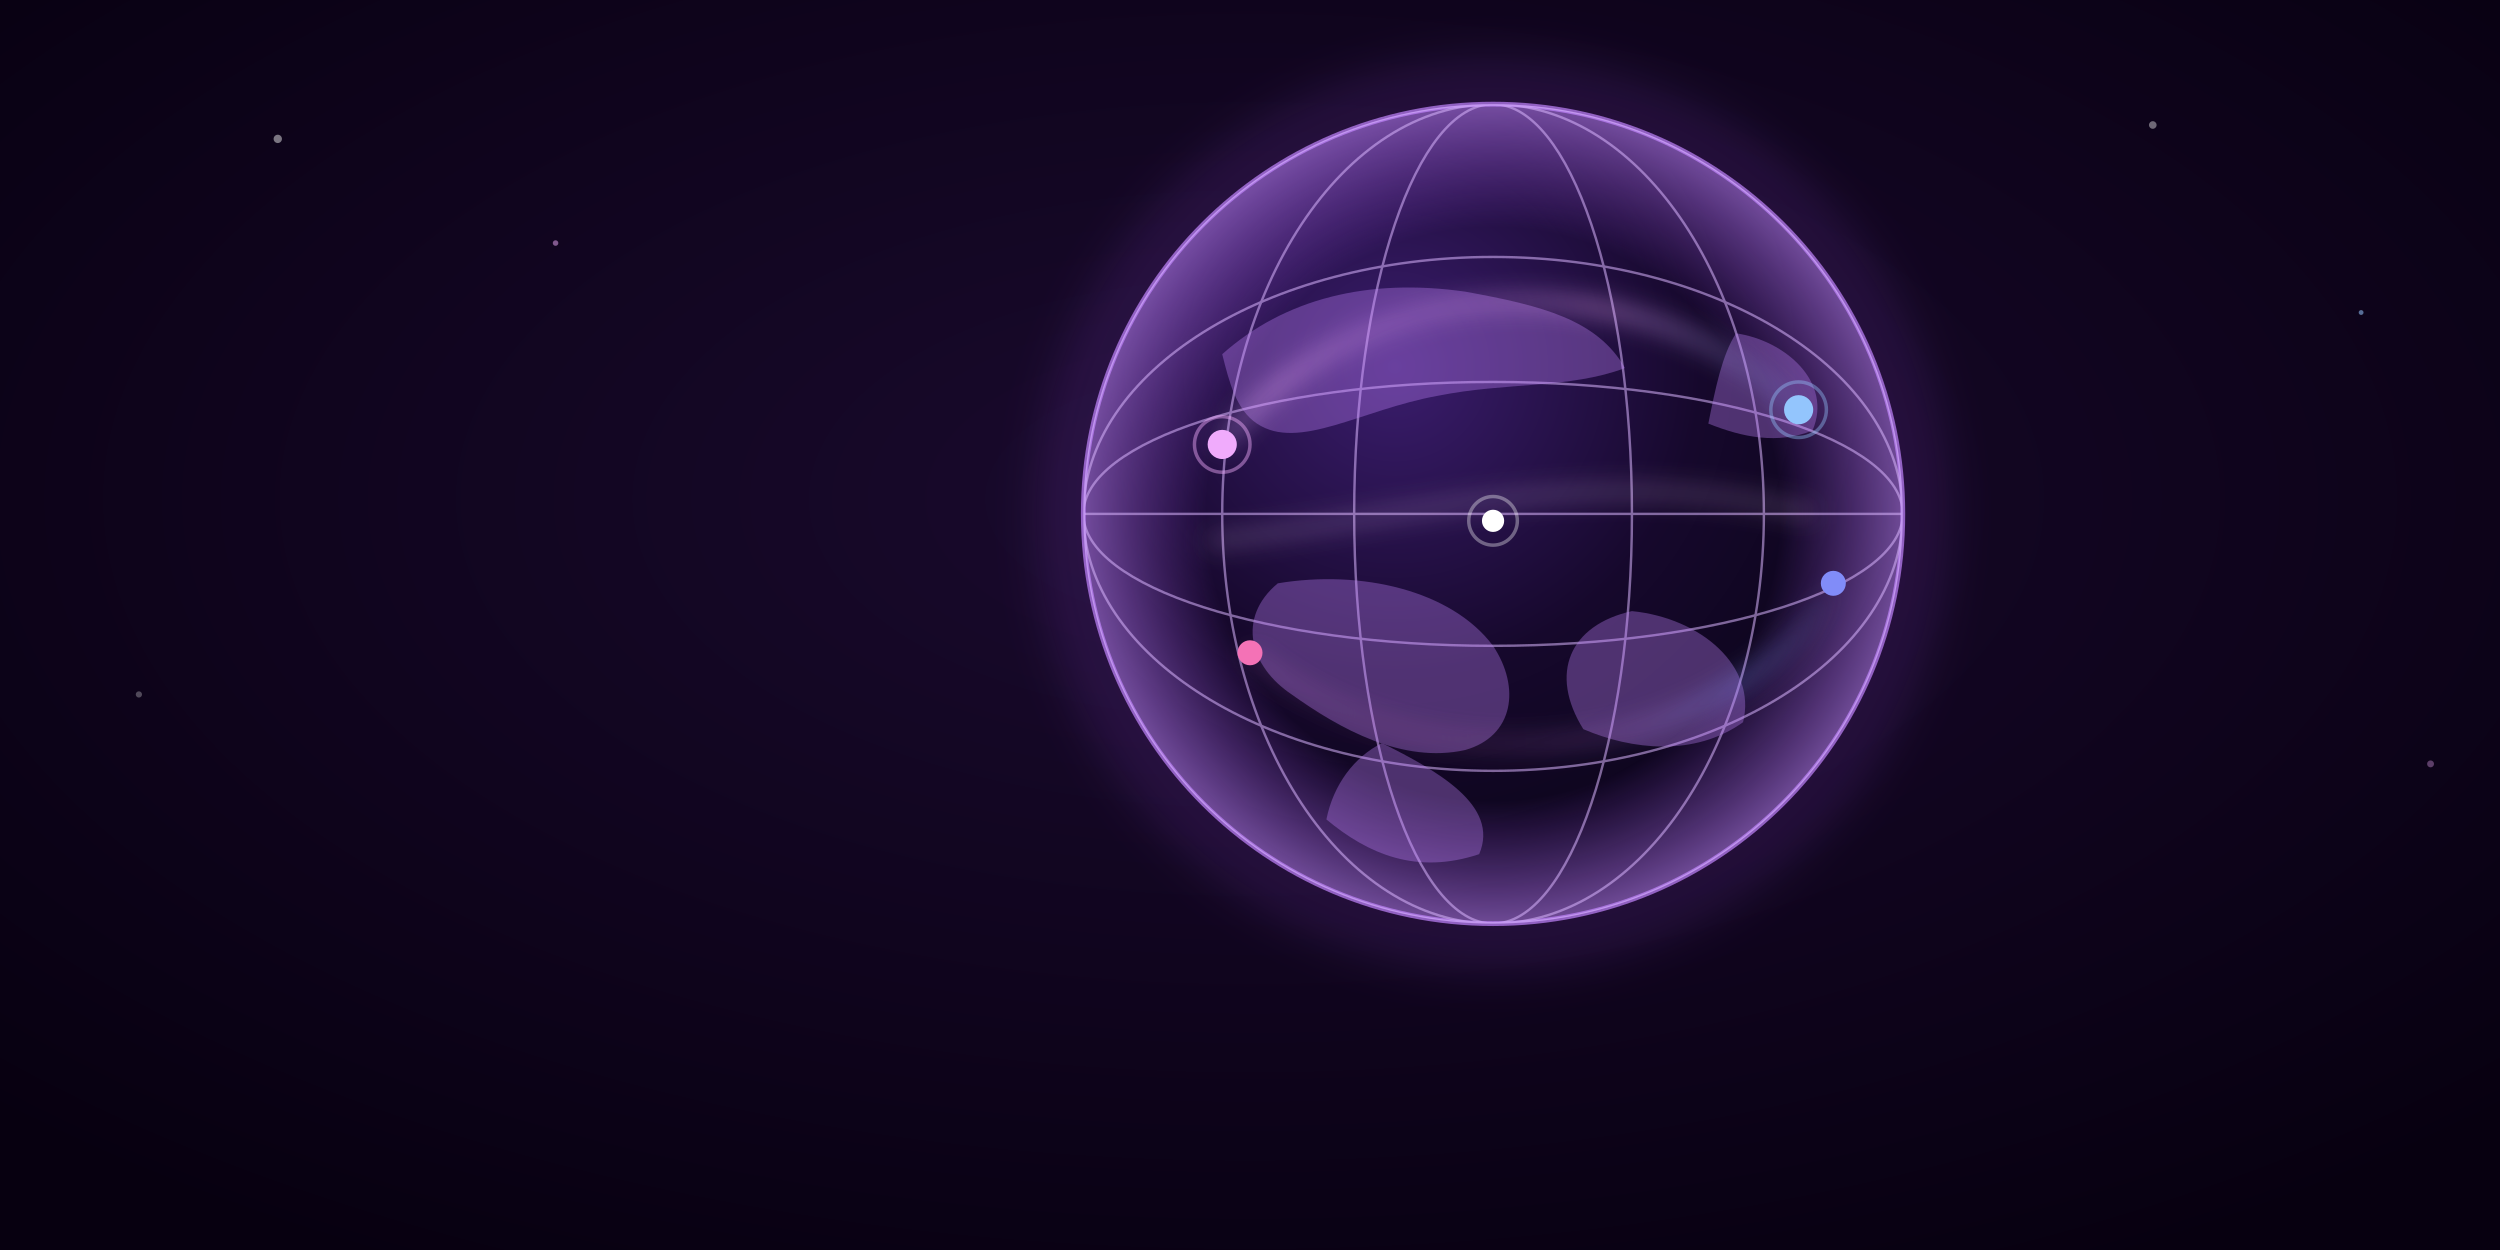
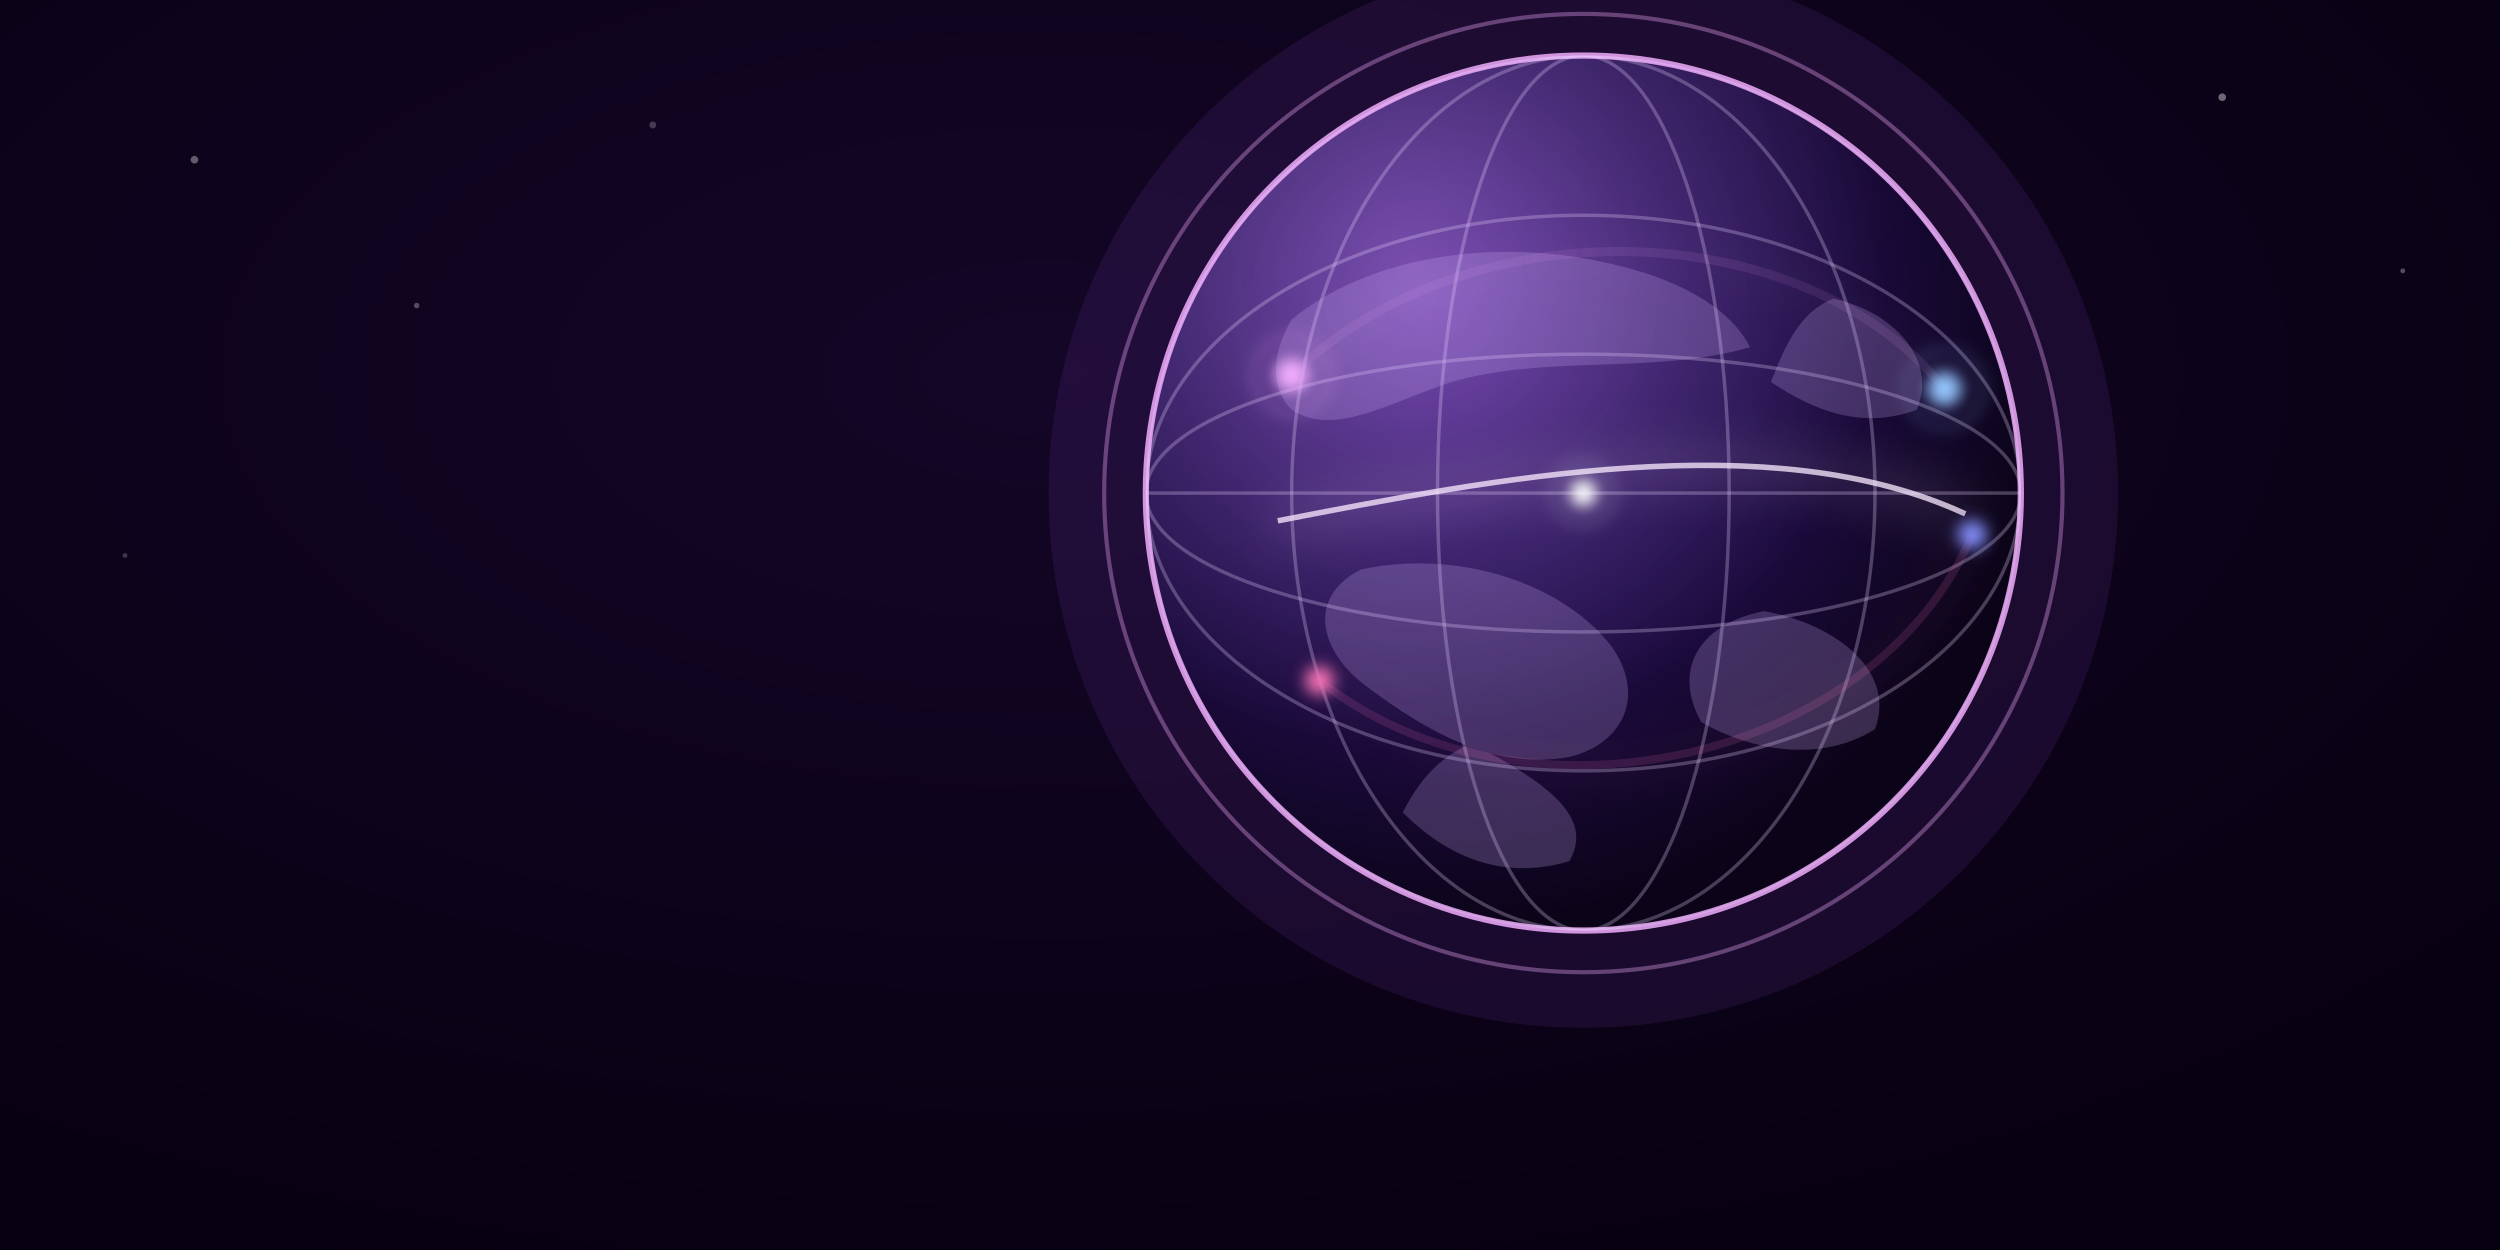
<svg xmlns="http://www.w3.org/2000/svg" viewBox="0 0 720 360" fill="none">
  <defs>
-     <radialGradient id="space" cx="50%" cy="40%" r="70%">
-       <stop offset="0%" stop-color="#1a0a2e" />
+     <radialGradient id="void" cx="42%" cy="30%" r="78%">
+       <stop offset="0%" stop-color="#140627" />
      <stop offset="100%" stop-color="#070010" />
    </radialGradient>
-     <radialGradient id="globeFill" cx="38%" cy="32%" r="68%">
-       <stop offset="0%" stop-color="#3b1d6e" />
-       <stop offset="55%" stop-color="#16082c" />
-       <stop offset="100%" stop-color="#0a0418" />
+     <radialGradient id="ball" cx="32%" cy="28%" r="72%">
+       <stop offset="0%" stop-color="#4c1d95" />
+       <stop offset="38%" stop-color="#2a1060" />
+       <stop offset="100%" stop-color="#0b0418" />
    </radialGradient>
-     <radialGradient id="globeGlow" cx="50%" cy="50%" r="50%">
-       <stop offset="70%" stop-color="#a855f7" stop-opacity="0" />
-       <stop offset="100%" stop-color="#c084fc" stop-opacity=".55" />
+     <radialGradient id="sheen" cx="30%" cy="24%" r="55%">
+       <stop offset="0%" stop-color="#f5d0fe" stop-opacity=".28" />
+       <stop offset="100%" stop-color="#f5d0fe" stop-opacity="0" />
    </radialGradient>
-     <linearGradient id="arcA" x1="0" y1="0" x2="1" y2="1">
-       <stop offset="0%" stop-color="#f0abfc" stop-opacity="0" />
-       <stop offset="35%" stop-color="#f0abfc" />
-       <stop offset="100%" stop-color="#60a5fa" stop-opacity=".2" />
+     <linearGradient id="ring" x1="280" y1="40" x2="620" y2="260">
+       <stop offset="0%" stop-color="#f0abfc" />
+       <stop offset="50%" stop-color="#c4b5fd" />
+       <stop offset="100%" stop-color="#60a5fa" />
    </linearGradient>
-     <linearGradient id="arcB" x1="1" y1="0" x2="0" y2="1">
-       <stop offset="0%" stop-color="#93c5fd" stop-opacity="0" />
-       <stop offset="40%" stop-color="#818cf8" />
-       <stop offset="100%" stop-color="#f472b6" stop-opacity=".15" />
+     <linearGradient id="a1" x1="330" y1="90" x2="560" y2="150">
+       <stop offset="0%" stop-color="#f0abfc" stop-opacity=".1" />
+       <stop offset="40%" stop-color="#f5d0fe" />
+       <stop offset="100%" stop-color="#93c5fd" stop-opacity=".15" />
    </linearGradient>
-     <filter id="blur" x="-40%" y="-40%" width="180%" height="180%">
-       <feGaussianBlur stdDeviation="6" />
+     <linearGradient id="a2" x1="340" y1="200" x2="560" y2="120">
+       <stop offset="0%" stop-color="#f472b6" stop-opacity=".15" />
+       <stop offset="50%" stop-color="#fff" />
+       <stop offset="100%" stop-color="#818cf8" stop-opacity=".15" />
+     </linearGradient>
+     <filter id="glow">
+       <feGaussianBlur stdDeviation="7" result="b" />
+       <feMerge>
+         <feMergeNode in="b" />
+         <feMergeNode in="SourceGraphic" />
+       </feMerge>
    </filter>
-     <filter id="soft" x="-50%" y="-50%" width="200%" height="200%">
-       <feGaussianBlur stdDeviation="3.5" />
+     <filter id="soft">
+       <feGaussianBlur stdDeviation="2.2" />
    </filter>
-     <clipPath id="ball">
-       <circle cx="430" cy="148" r="118" />
+     <clipPath id="c">
+       <circle cx="456" cy="142" r="126" />
    </clipPath>
  </defs>
-   <rect width="720" height="360" fill="url(#space)" />
-   <circle cx="80" cy="40" r="1.2" fill="#fff" opacity=".45" />
-   <circle cx="160" cy="70" r=".8" fill="#f0abfc" opacity=".5" />
-   <circle cx="620" cy="36" r="1.1" fill="#fff" opacity=".4" />
-   <circle cx="680" cy="90" r=".7" fill="#93c5fd" opacity=".55" />
-   <circle cx="40" cy="200" r=".9" fill="#fff" opacity=".28" />
-   <circle cx="700" cy="220" r="1" fill="#f0abfc" opacity=".35" />
-   <circle cx="430" cy="148" r="132" fill="#a855f7" opacity=".12" filter="url(#blur)" />
-   <circle cx="430" cy="148" r="118" fill="url(#globeFill)" />
-   <circle cx="430" cy="148" r="118" fill="url(#globeGlow)" />
-   <circle cx="430" cy="148" r="118" stroke="#c084fc" stroke-width="1.4" opacity=".7" />
-   <g clip-path="url(#ball)" opacity=".55" stroke="#d8b4fe" stroke-width=".7">
-     <ellipse cx="430" cy="148" rx="40" ry="118" />
-     <ellipse cx="430" cy="148" rx="78" ry="118" />
-     <ellipse cx="430" cy="148" rx="118" ry="118" />
-     <ellipse cx="430" cy="148" rx="118" ry="38" />
-     <ellipse cx="430" cy="148" rx="118" ry="74" />
-     <path d="M312 148h236" />
+   <rect width="720" height="360" fill="url(#void)" />
+   <g fill="#fff">
+     <circle cx="56" cy="46" r="1.1" opacity=".35" />
+     <circle cx="120" cy="88" r=".8" opacity=".28" />
+     <circle cx="188" cy="36" r="1" opacity=".22" />
+     <circle cx="640" cy="28" r="1.1" opacity=".4" />
+     <circle cx="692" cy="78" r=".7" opacity=".3" />
+     <circle cx="36" cy="160" r=".7" opacity=".2" />
  </g>
-   <g clip-path="url(#ball)" fill="#c084fc" opacity=".34">
-     <path d="M352 102c18-16 42-22 70-18 22 4 38 8 46 22-16 6-34 4-54 8-22 4-40 16-52 8-6-4-8-12-10-20z" />
-     <path d="M500 96c14 2 28 14 22 28-10 4-20 2-30-2 2-10 4-20 8-26z" />
-     <path d="M368 168c24-4 50 2 62 18 8 12 6 26-8 30-18 4-36-6-50-16-12-8-16-22-4-32z" />
-     <path d="M470 176c20 2 36 16 32 32-14 10-32 8-46 2-10-16-4-30 14-34z" />
-     <path d="M398 214c16 8 34 18 28 32-18 6-32 0-44-10 2-10 8-18 16-22z" />
+   <circle cx="456" cy="142" r="154" fill="#a855f7" opacity=".1" />
+   <circle cx="456" cy="142" r="138" stroke="url(#ring)" stroke-width="1.2" opacity=".35" />
+   <circle cx="456" cy="142" r="126" fill="url(#ball)" />
+   <circle cx="456" cy="142" r="126" fill="url(#sheen)" />
+   <circle cx="456" cy="142" r="126" stroke="url(#ring)" stroke-width="1.8" opacity=".85" />
+   <g clip-path="url(#c)" stroke="#e9d5ff" stroke-opacity=".28" fill="none">
+     <ellipse cx="456" cy="142" rx="42" ry="126" />
+     <ellipse cx="456" cy="142" rx="84" ry="126" />
+     <ellipse cx="456" cy="142" rx="126" ry="126" />
+     <ellipse cx="456" cy="142" rx="126" ry="40" />
+     <ellipse cx="456" cy="142" rx="126" ry="80" />
+     <path d="M330 142h252" stroke-width="1" />
  </g>
-   <g filter="url(#soft)" opacity=".9">
-     <path d="M352 128C390 78 470 72 518 118" stroke="url(#arcA)" stroke-width="2.2" fill="none" />
-     <path d="M360 188C410 230 500 220 528 168" stroke="url(#arcB)" stroke-width="2" fill="none" />
-     <path d="M348 156C400 150 460 132 522 148" stroke="#f5d0fe" stroke-width="1.4" fill="none" opacity=".7" />
+   <g clip-path="url(#c)" fill="#d8b4fe" opacity=".22">
+     <path d="M372 92c22-18 58-24 92-16 18 4 34 12 40 24-28 8-58 2-86 10-18 6-34 16-46 8-6-6-6-16 0-26z" />
+     <path d="M528 86c18 4 30 18 24 32-16 6-30 0-42-8 4-10 8-20 18-24z" />
+     <path d="M392 164c28-6 58 4 72 22 10 14 4 28-12 32-22 4-42-8-58-20-14-10-18-26-2-34z" />
+     <path d="M508 176c22 4 38 18 32 34-16 10-36 6-50-2-8-14-2-28 18-32z" />
+     <path d="M424 214c18 10 36 20 28 34-20 6-36-2-48-14 4-8 10-16 20-20z" />
  </g>
-   <g>
-     <circle cx="352" cy="128" r="4.2" fill="#f0abfc" />
-     <circle cx="352" cy="128" r="8" stroke="#f0abfc" stroke-opacity=".45" />
-     <circle cx="518" cy="118" r="4.2" fill="#93c5fd" />
-     <circle cx="518" cy="118" r="8" stroke="#93c5fd" stroke-opacity=".4" />
-     <circle cx="360" cy="188" r="3.6" fill="#f472b6" />
-     <circle cx="528" cy="168" r="3.6" fill="#818cf8" />
-     <circle cx="430" cy="150" r="3.2" fill="#fff" />
-     <circle cx="430" cy="150" r="7" stroke="#fff" stroke-opacity=".35" />
+   <g filter="url(#glow)" opacity=".95">
+     <path d="M372 108C424 58 520 62 560 112" stroke="url(#a1)" stroke-width="2.6" fill="none" />
+     <path d="M380 196C438 242 540 220 568 154" stroke="url(#a2)" stroke-width="2.3" fill="none" />
+     <path d="M368 150C430 138 510 122 566 148" stroke="#fae8ff" stroke-width="1.6" fill="none" opacity=".8" />
+   </g>
+   <g filter="url(#soft)">
+     <circle cx="372" cy="108" r="5" fill="#f0abfc" />
+     <circle cx="372" cy="108" r="11" stroke="#f0abfc" stroke-opacity=".5" fill="none" />
+     <circle cx="560" cy="112" r="5" fill="#93c5fd" />
+     <circle cx="560" cy="112" r="11" stroke="#93c5fd" stroke-opacity=".45" fill="none" />
+     <circle cx="380" cy="196" r="4.2" fill="#f472b6" />
+     <circle cx="568" cy="154" r="4.2" fill="#818cf8" />
+     <circle cx="456" cy="142" r="4" fill="#fff" />
+     <circle cx="456" cy="142" r="9" stroke="#fff" stroke-opacity=".35" fill="none" />
  </g>
</svg>
